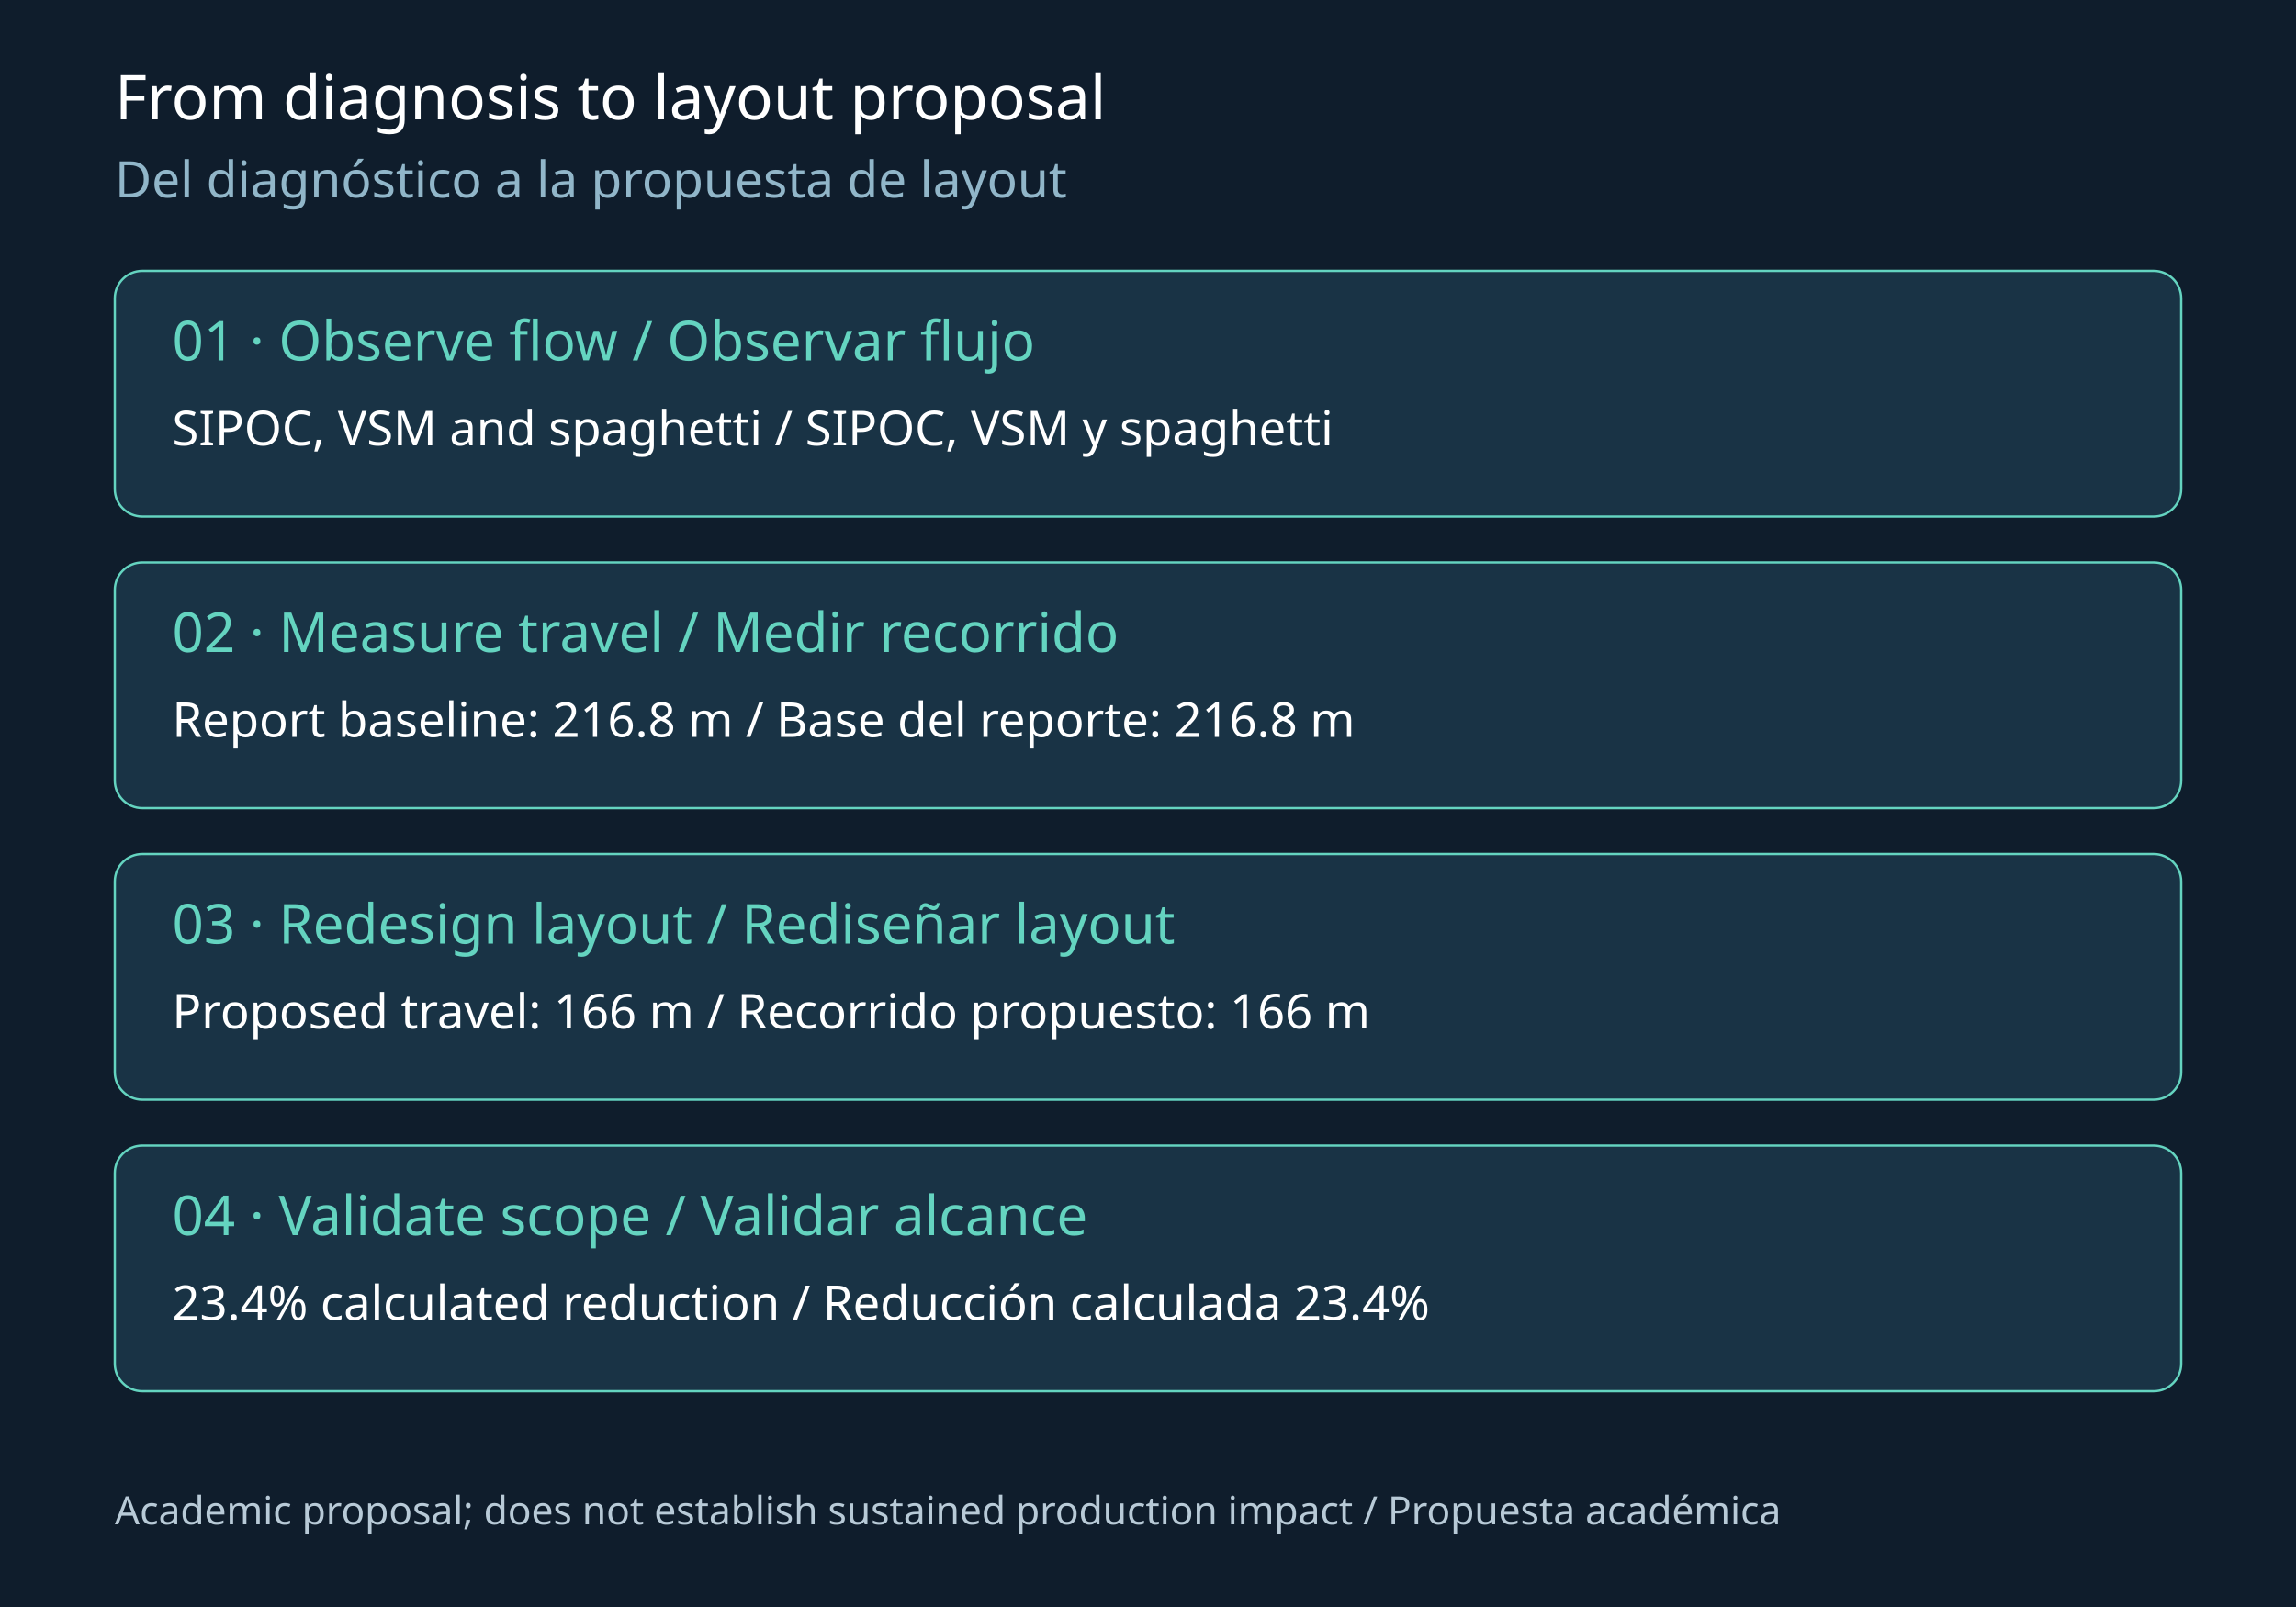
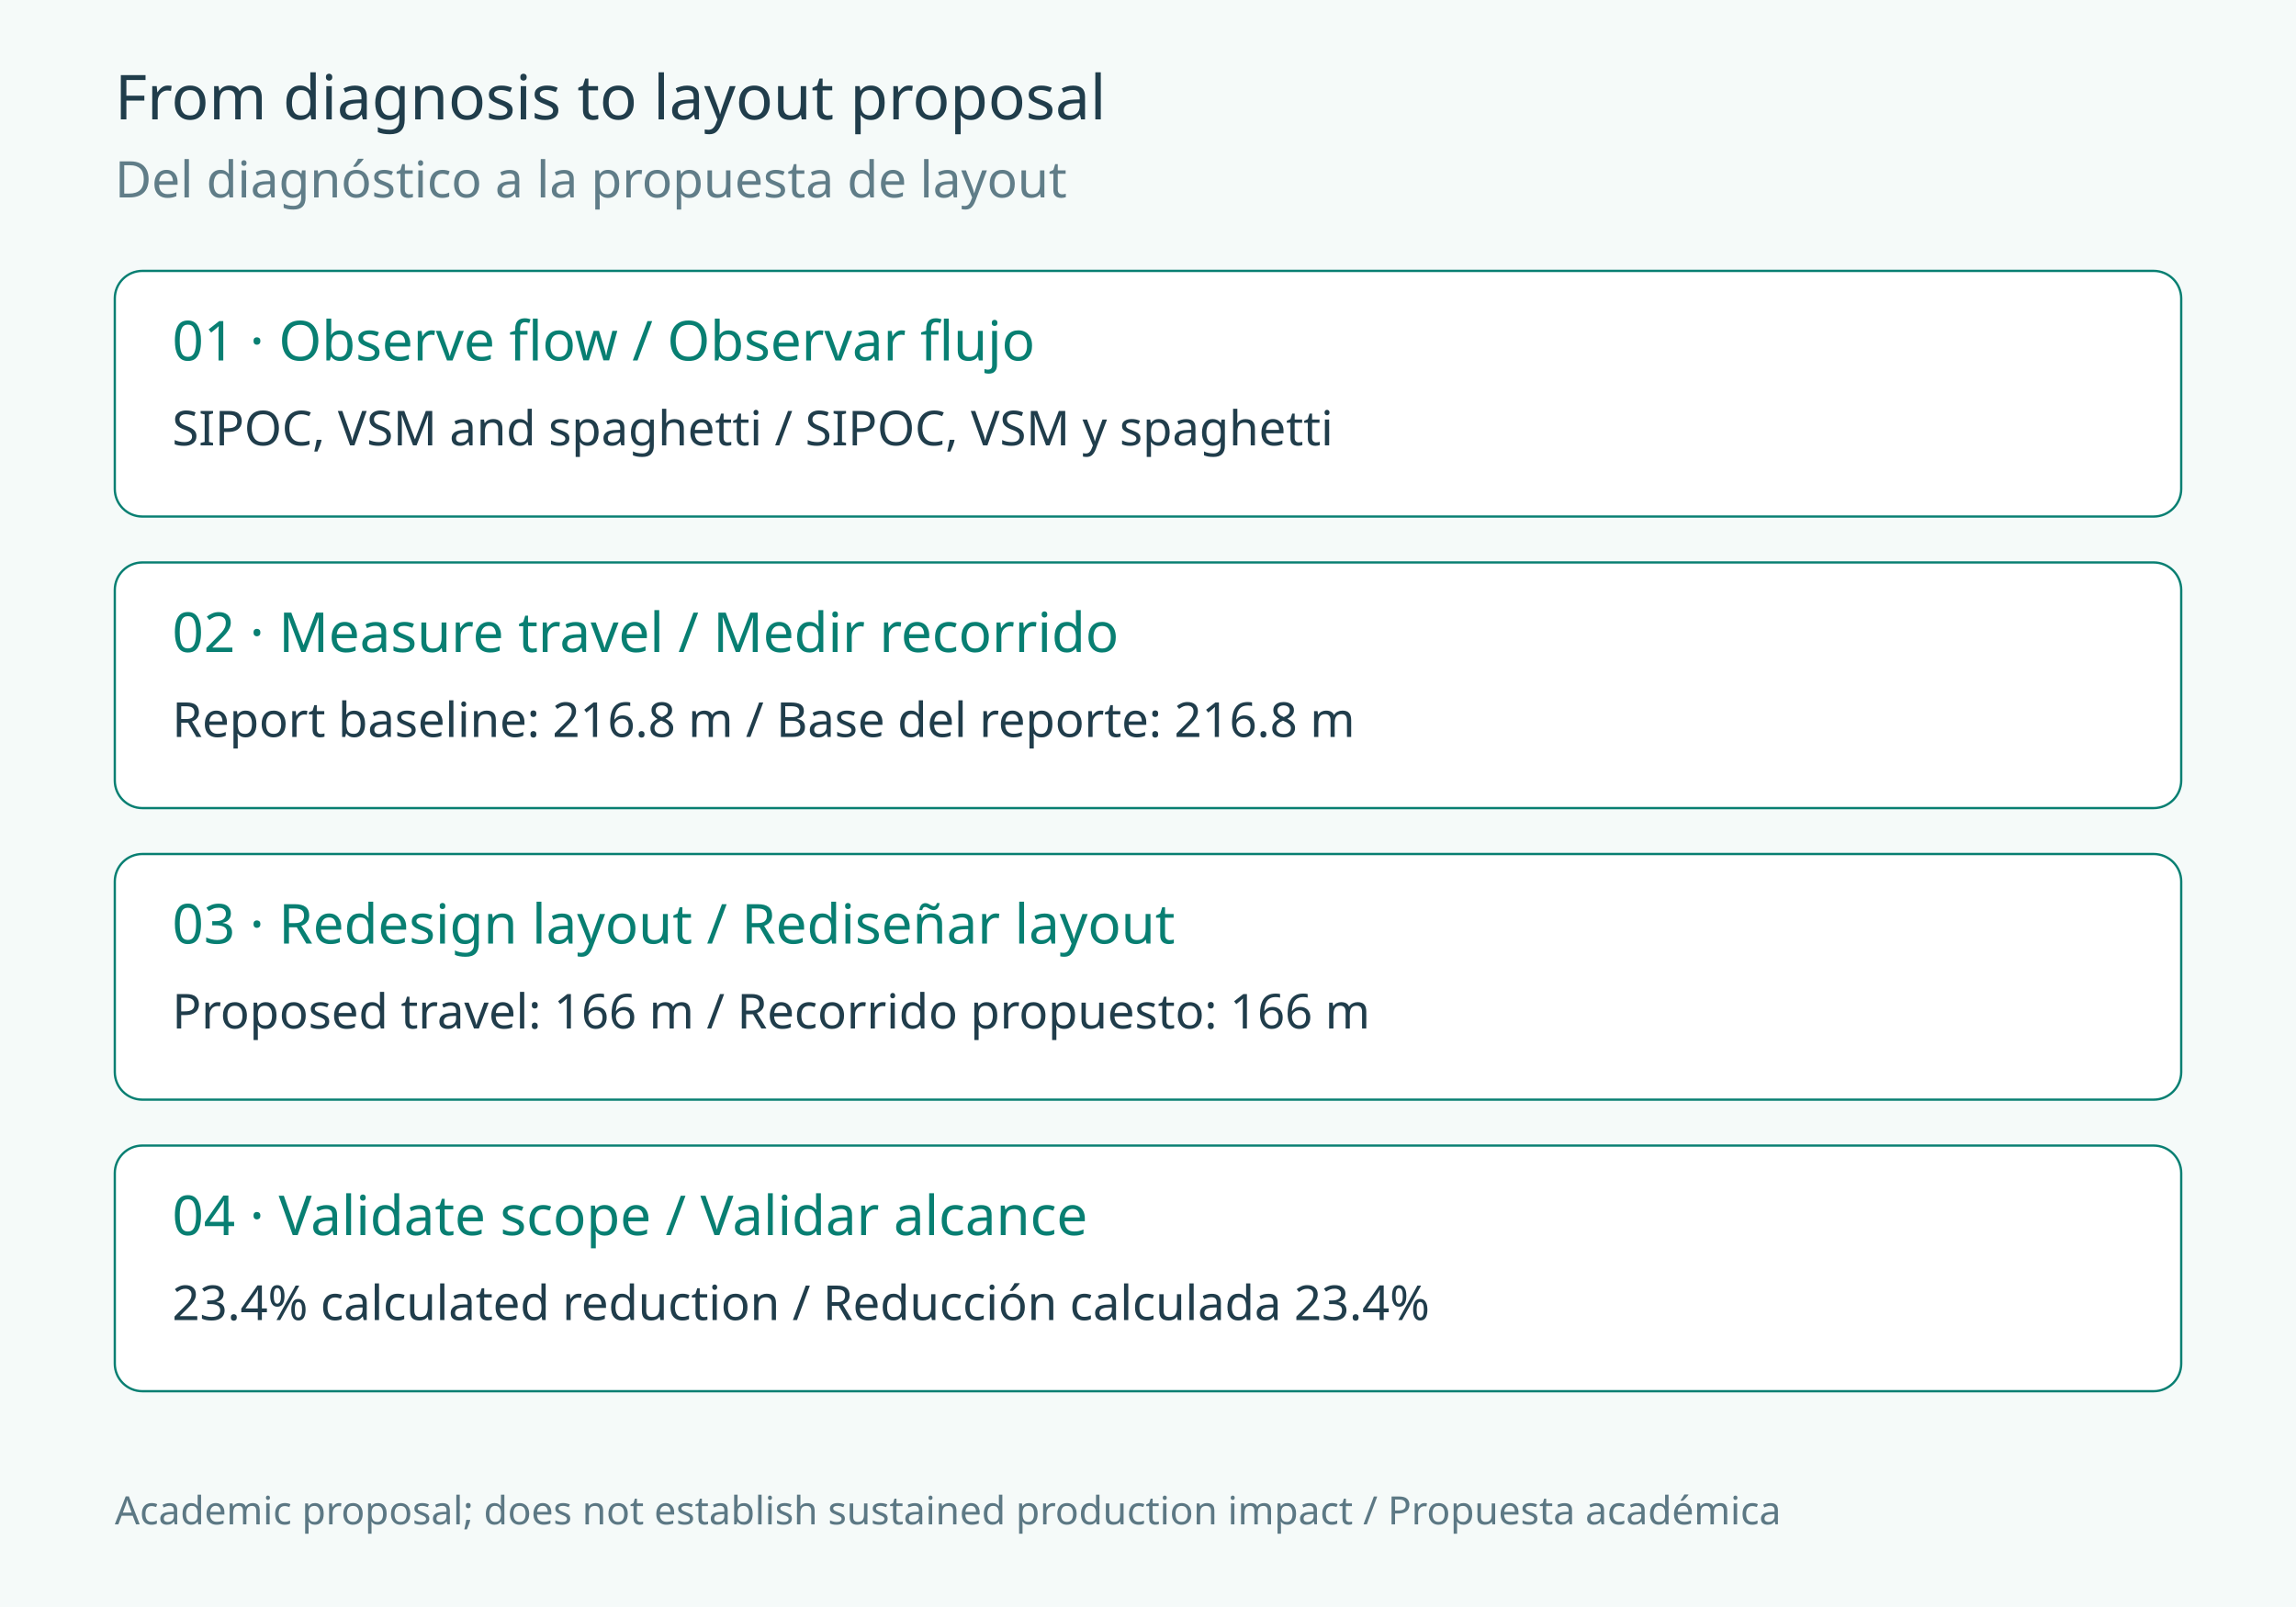
<svg xmlns="http://www.w3.org/2000/svg" width="1000" height="700" viewBox="0 0 1000 700" role="img">
-   <rect width="1000" height="700" fill="#0f1d2c" />
-   <text x="50" y="52" fill="#ffffff" font-size="27" font-family="sans-serif">From diagnosis to layout proposal</text>
-   <text x="50" y="86" fill="#91b6c9" font-size="22" font-family="sans-serif">Del diagnóstico a la propuesta de layout</text>
-   <rect x="50" y="118" width="900" height="107" rx="12" fill="#193345" stroke="#64d4c0" />
-   <text x="75" y="157" fill="#64d4c0" font-size="24" font-family="sans-serif">01 · Observe flow / Observar flujo</text>
-   <text x="75" y="194" fill="#ffffff" font-size="21" font-family="sans-serif">SIPOC, VSM and spaghetti / SIPOC, VSM y spaghetti</text>
-   <rect x="50" y="245" width="900" height="107" rx="12" fill="#193345" stroke="#64d4c0" />
-   <text x="75" y="284" fill="#64d4c0" font-size="24" font-family="sans-serif">02 · Measure travel / Medir recorrido</text>
-   <text x="75" y="321" fill="#ffffff" font-size="21" font-family="sans-serif">Report baseline: 216.8 m / Base del reporte: 216.8 m</text>
-   <rect x="50" y="372" width="900" height="107" rx="12" fill="#193345" stroke="#64d4c0" />
-   <text x="75" y="411" fill="#64d4c0" font-size="24" font-family="sans-serif">03 · Redesign layout / Rediseñar layout</text>
-   <text x="75" y="448" fill="#ffffff" font-size="21" font-family="sans-serif">Proposed travel: 166 m / Recorrido propuesto: 166 m</text>
-   <rect x="50" y="499" width="900" height="107" rx="12" fill="#193345" stroke="#64d4c0" />
-   <text x="75" y="538" fill="#64d4c0" font-size="24" font-family="sans-serif">04 · Validate scope / Validar alcance</text>
-   <text x="75" y="575" fill="#ffffff" font-size="21" font-family="sans-serif">23.4% calculated reduction / Reducción calculada 23.4%</text>
-   <text x="50" y="664" fill="#b8cad7" font-size="17" font-family="sans-serif">Academic proposal; does not establish sustained production impact / Propuesta académica</text>
+   <rect width="1000" height="700" fill="#f5faf9" />
+   <text x="50" y="52" fill="#203d4b" font-size="27" font-family="sans-serif">From diagnosis to layout proposal</text>
+   <text x="50" y="86" fill="#607d88" font-size="22" font-family="sans-serif">Del diagnóstico a la propuesta de layout</text>
+   <rect x="50" y="118" width="900" height="107" rx="12" fill="#ffffff" stroke="#087f72" />
+   <text x="75" y="157" fill="#087f72" font-size="24" font-family="sans-serif">01 · Observe flow / Observar flujo</text>
+   <text x="75" y="194" fill="#203d4b" font-size="21" font-family="sans-serif">SIPOC, VSM and spaghetti / SIPOC, VSM y spaghetti</text>
+   <rect x="50" y="245" width="900" height="107" rx="12" fill="#ffffff" stroke="#087f72" />
+   <text x="75" y="284" fill="#087f72" font-size="24" font-family="sans-serif">02 · Measure travel / Medir recorrido</text>
+   <text x="75" y="321" fill="#203d4b" font-size="21" font-family="sans-serif">Report baseline: 216.8 m / Base del reporte: 216.8 m</text>
+   <rect x="50" y="372" width="900" height="107" rx="12" fill="#ffffff" stroke="#087f72" />
+   <text x="75" y="411" fill="#087f72" font-size="24" font-family="sans-serif">03 · Redesign layout / Rediseñar layout</text>
+   <text x="75" y="448" fill="#203d4b" font-size="21" font-family="sans-serif">Proposed travel: 166 m / Recorrido propuesto: 166 m</text>
+   <rect x="50" y="499" width="900" height="107" rx="12" fill="#ffffff" stroke="#087f72" />
+   <text x="75" y="538" fill="#087f72" font-size="24" font-family="sans-serif">04 · Validate scope / Validar alcance</text>
+   <text x="75" y="575" fill="#203d4b" font-size="21" font-family="sans-serif">23.4% calculated reduction / Reducción calculada 23.4%</text>
+   <text x="50" y="664" fill="#5c7884" font-size="17" font-family="sans-serif">Academic proposal; does not establish sustained production impact / Propuesta académica</text>
</svg>
